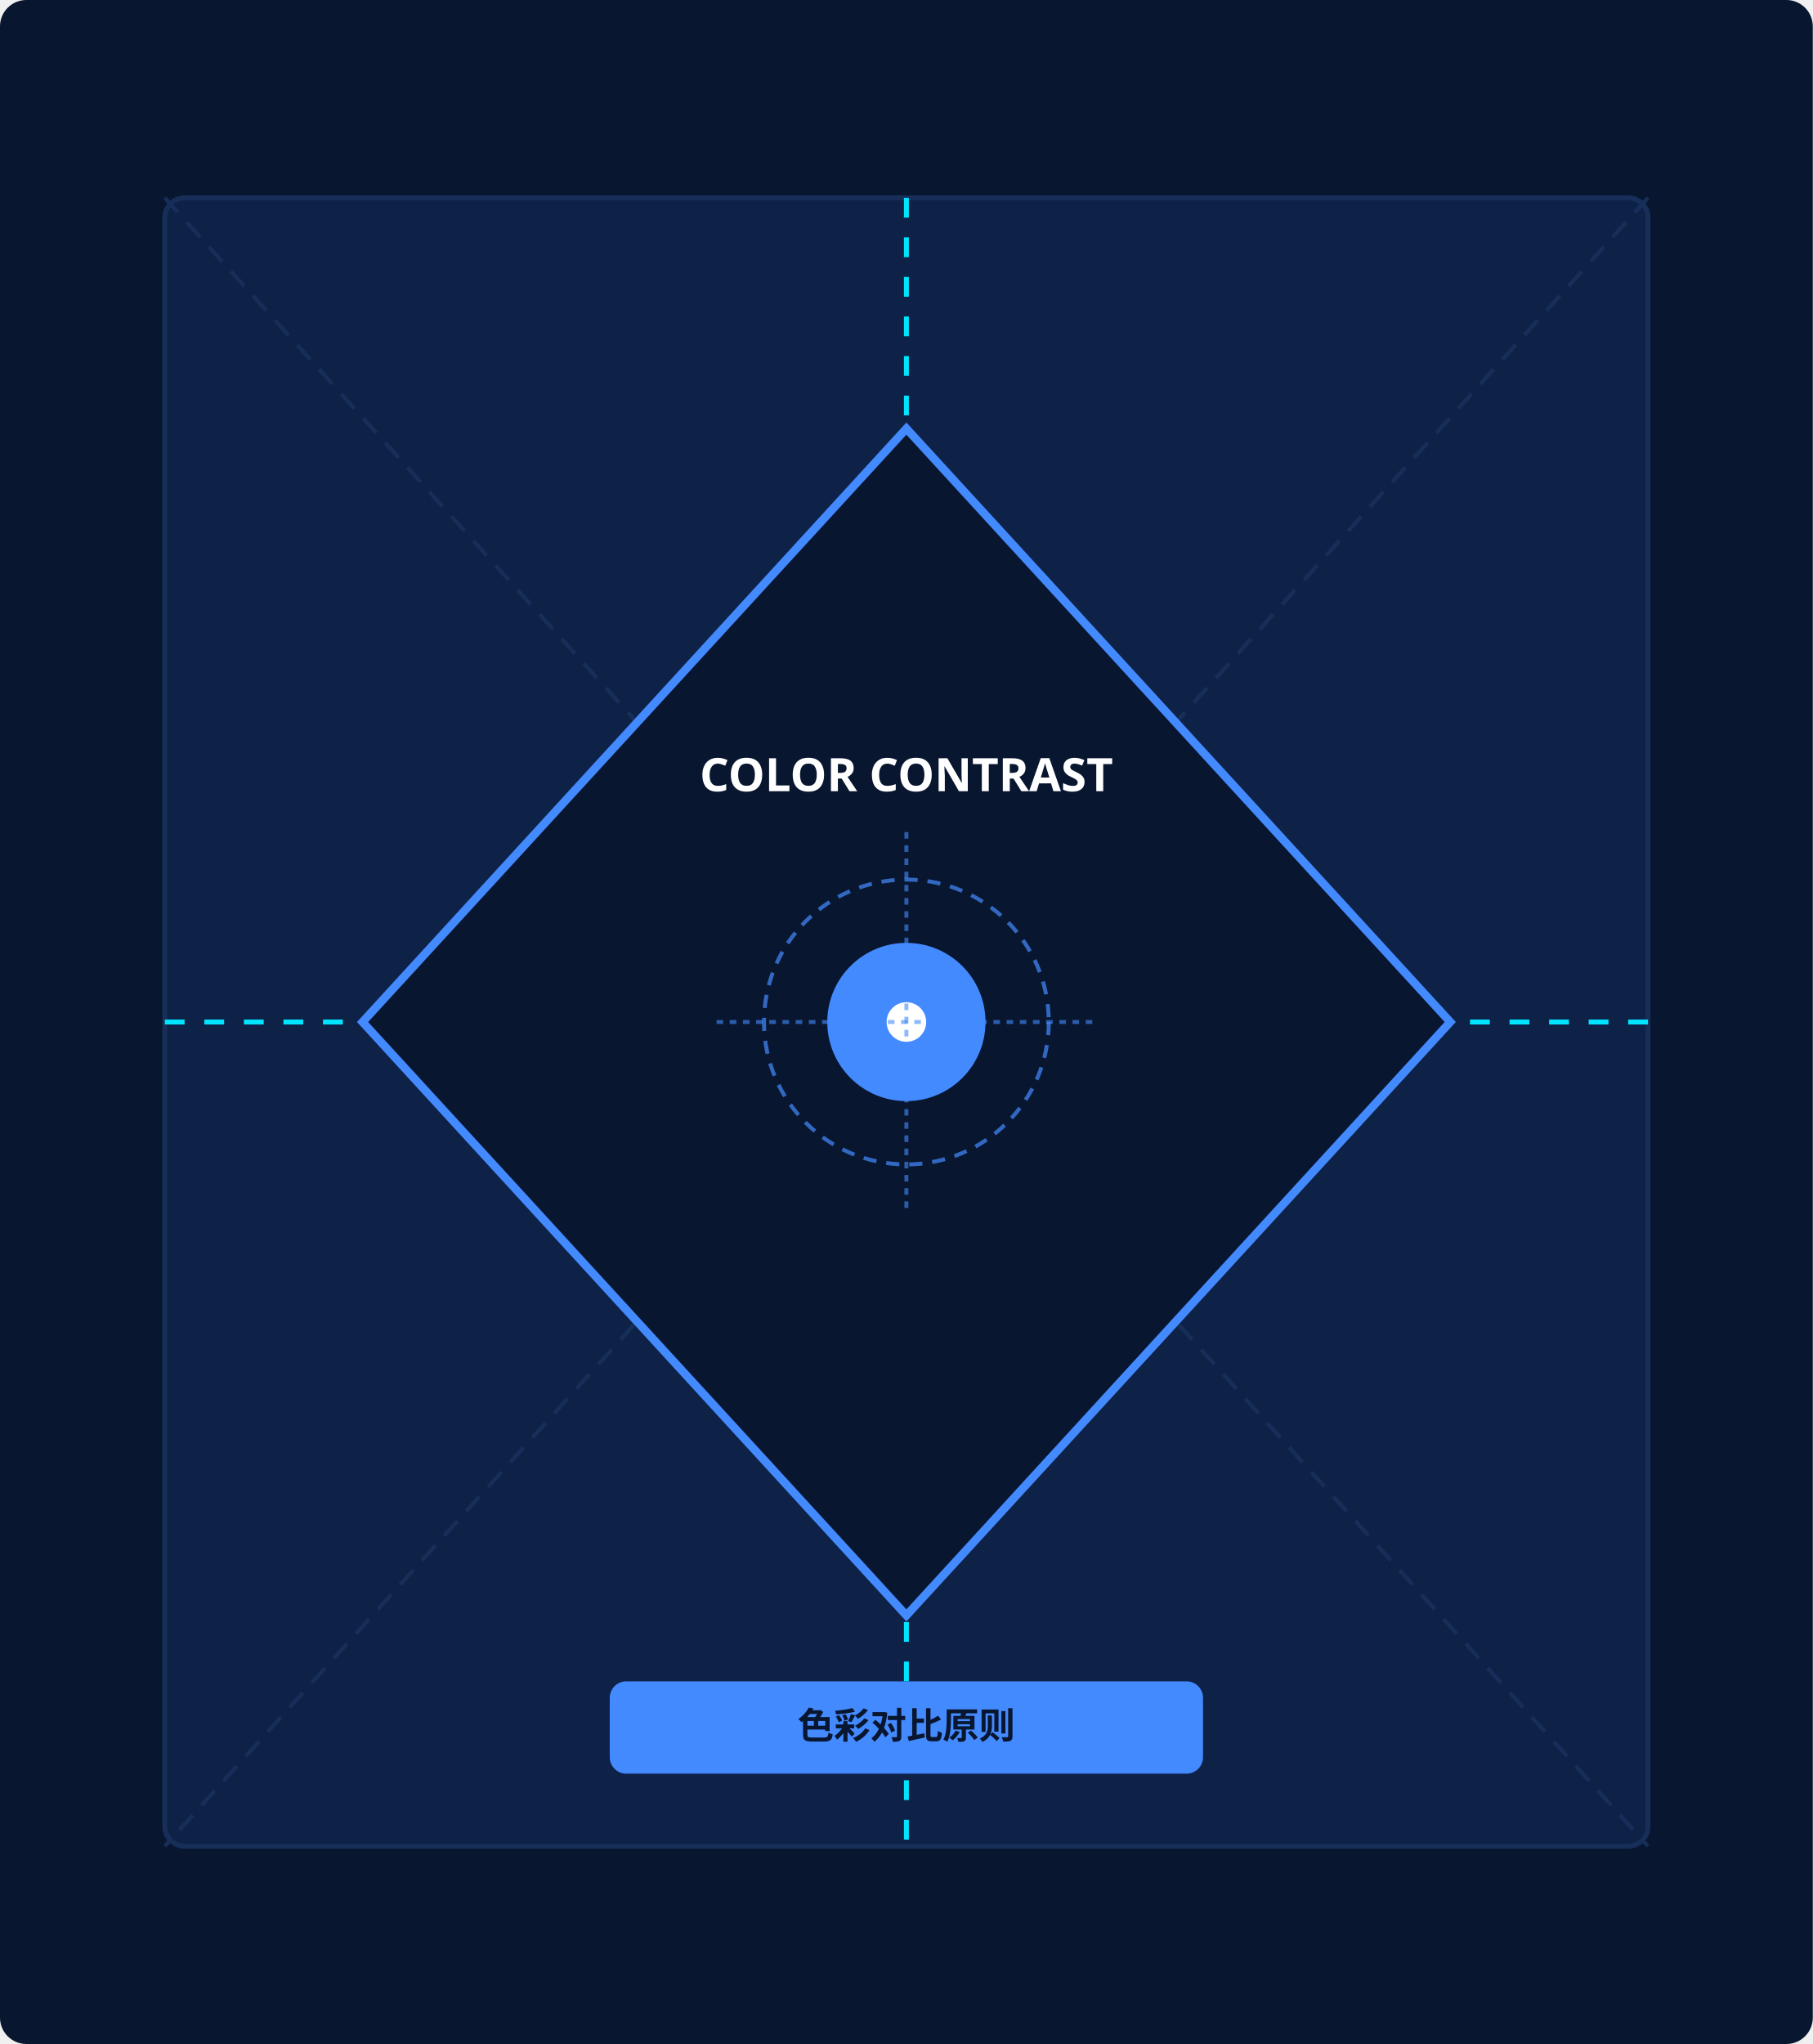
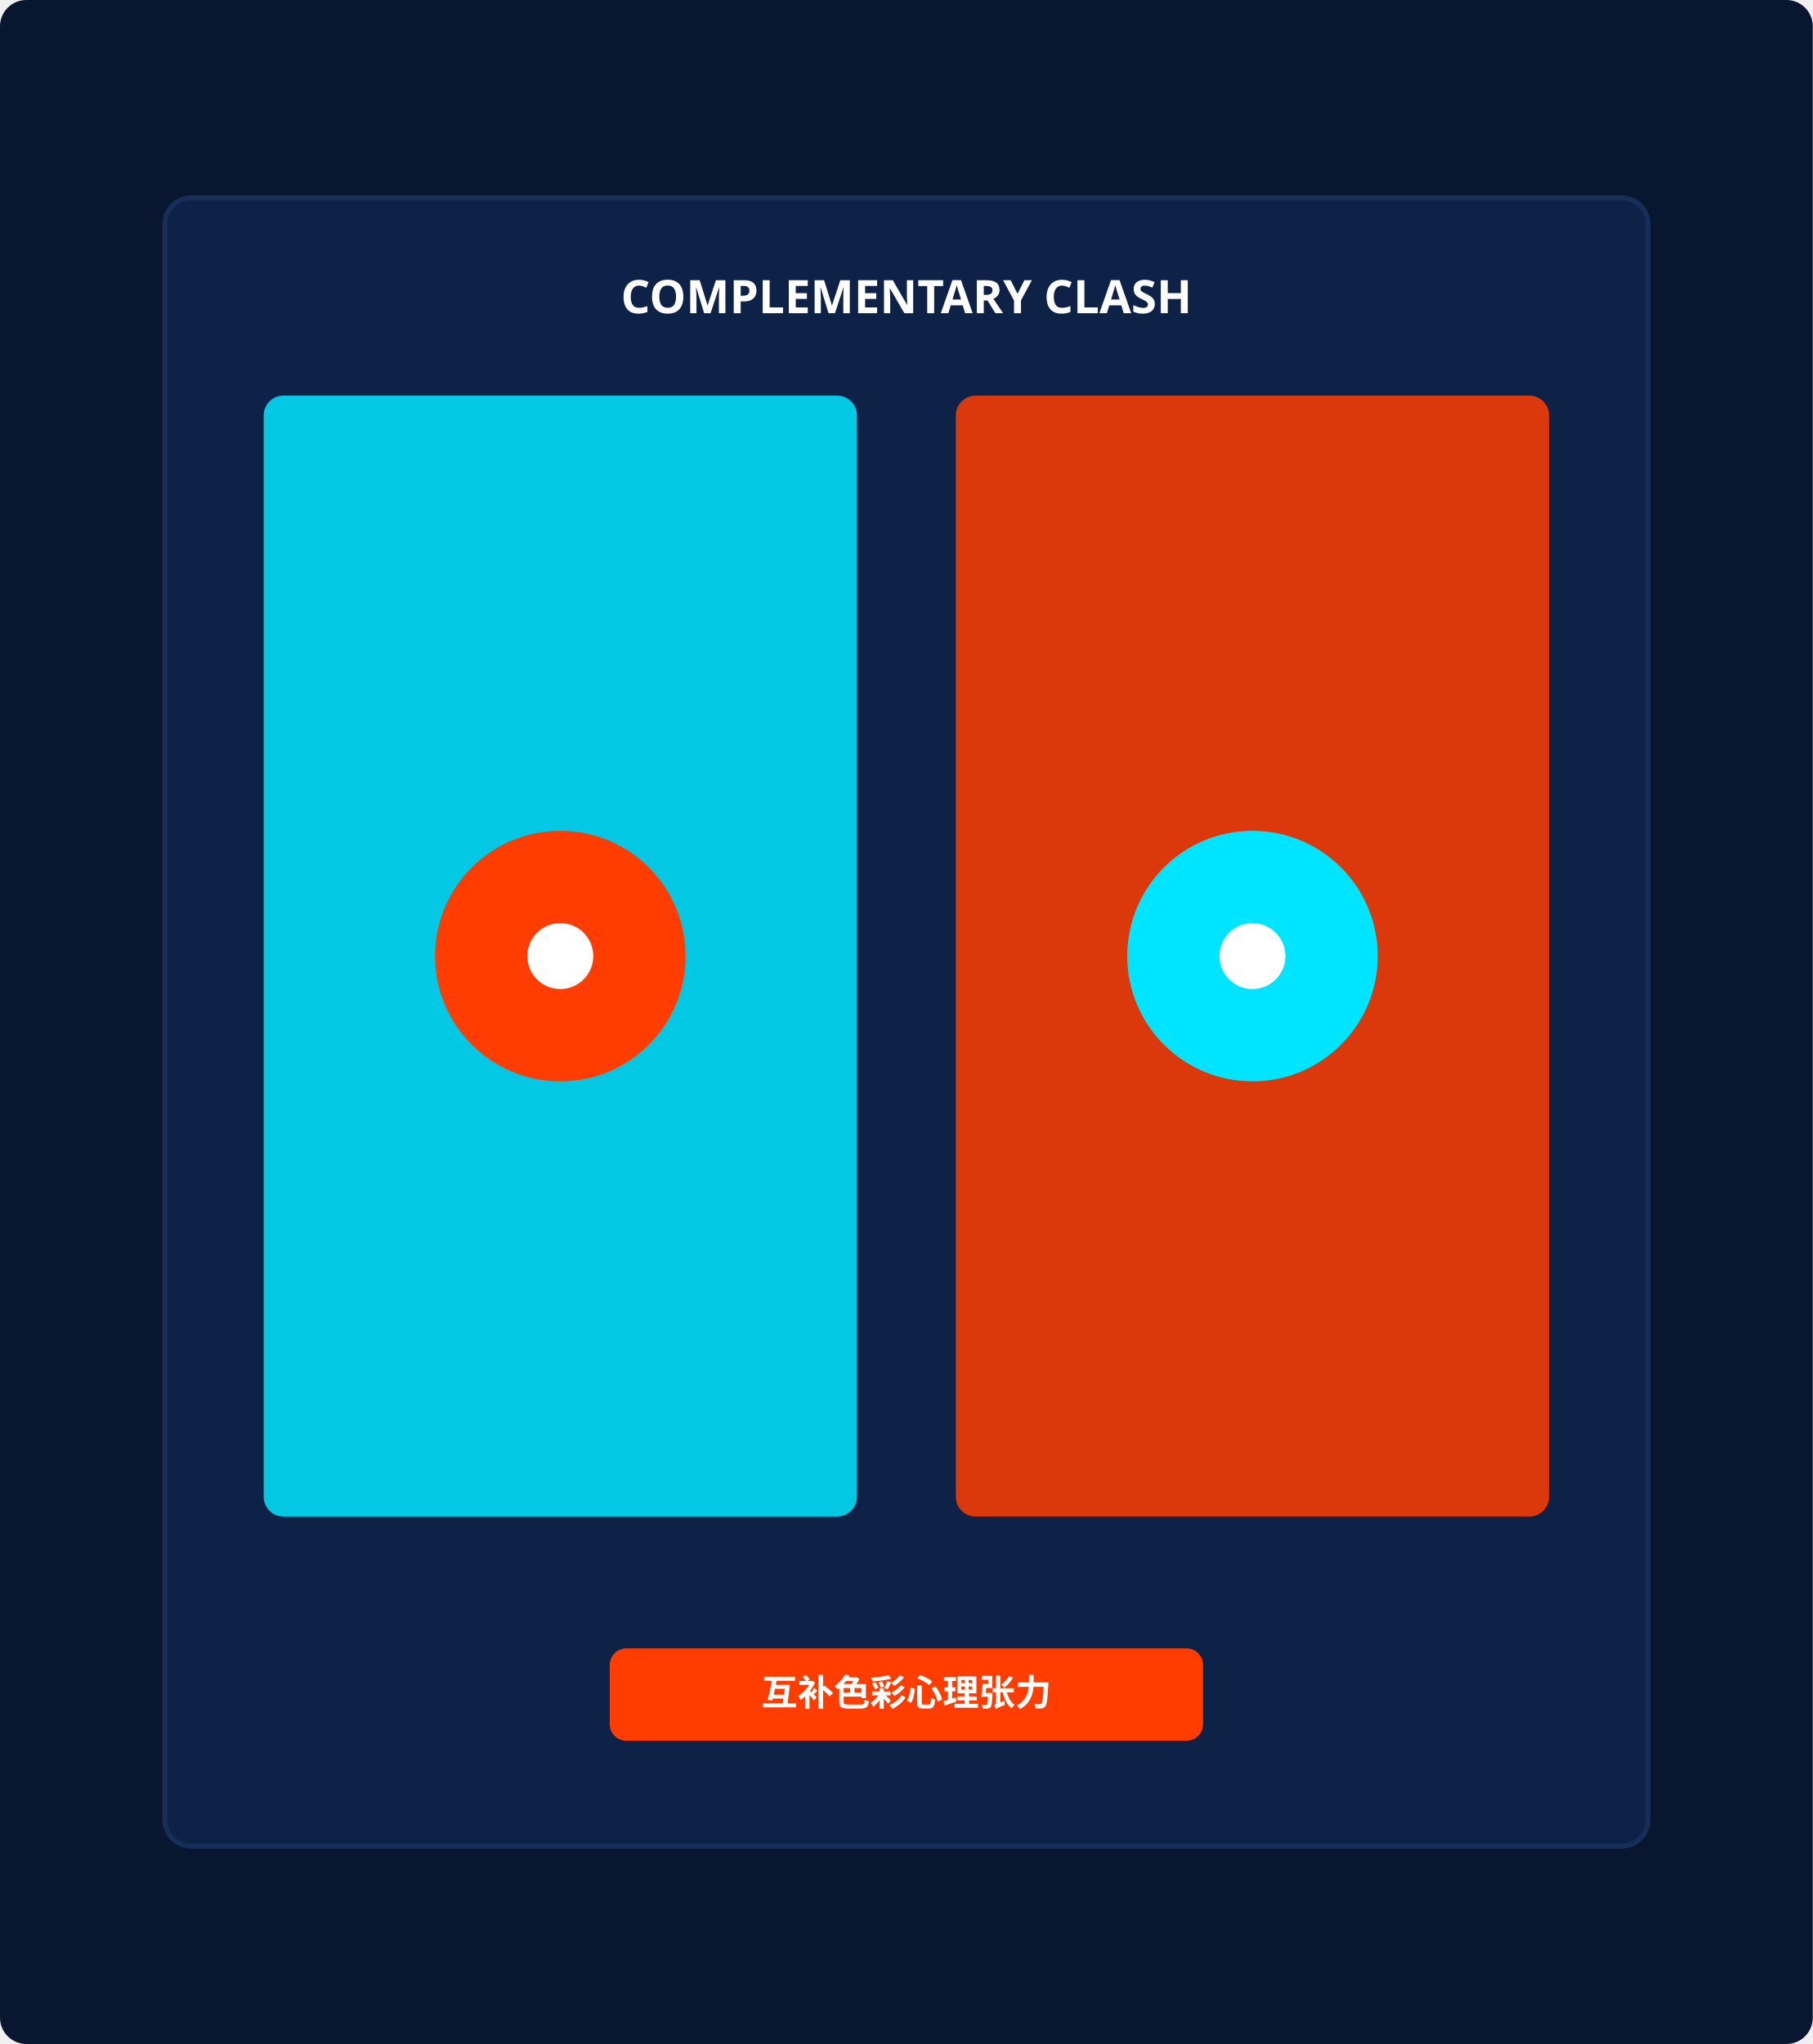
<svg xmlns="http://www.w3.org/2000/svg" viewBox="0 0 550 620">
  <rect width="550" height="620" fill="#081630" rx="8" />
-   <rect x="50" y="60" width="450" height="500" fill="#0E2248" stroke="#162E58" stroke-width="1.5" rx="6" />
-   <line x1="50" y1="60" x2="500" y2="560" stroke="#162E58" stroke-width="1.2" stroke-dasharray="6,4" />
-   <line x1="500" y1="60" x2="50" y2="560" stroke="#162E58" stroke-width="1.2" stroke-dasharray="6,4" />
-   <line x1="275" y1="60" x2="275" y2="560" stroke="#00E5FF" stroke-width="1.5" stroke-dasharray="6,6" />
-   <line x1="50" y1="310" x2="500" y2="310" stroke="#00E5FF" stroke-width="1.5" stroke-dasharray="6,6" />
-   <polygon points="275,130 440,310 275,490 110,310" fill="#081630" stroke="#448AFF" stroke-width="2.5" />
-   <circle cx="275" cy="310" r="43.2" fill="none" stroke="#448AFF" stroke-width="1.2" stroke-dasharray="4,3" opacity="0.7" />
-   <circle cx="275" cy="310" r="24" fill="#448AFF" />
-   <circle cx="275" cy="310" r="6" fill="#FFFFFF" />
-   <line x1="217.4" y1="310" x2="332.6" y2="310" stroke="#448AFF" stroke-width="1.2" stroke-dasharray="2,2" opacity="0.6" />
-   <line x1="275" y1="252.4" x2="275" y2="367.6" stroke="#448AFF" stroke-width="1.2" stroke-dasharray="2,2" opacity="0.6" />
-   <text x="275" y="240" fill="#FFFFFF" font-size="14" font-weight="900" font-family="Montserrat" text-anchor="middle">COLOR CONTRAST</text>
-   <rect x="185" y="510" width="180" height="28" rx="5" fill="#448AFF" />
-   <text x="275.0" y="527.36" fill="#081630" font-size="11" font-weight="900" font-family="PingFang SC, -apple-system, sans-serif" text-anchor="middle">色彩对比原则</text>
+   <rect x="50" y="60" width="450" height="500" fill="#0E2248" rx="8" stroke="#162E58" stroke-width="1.5" />
+   <rect x="80" y="120" width="180" height="340" rx="6" fill="#00E5FF" fill-opacity="0.85" />
+   <circle cx="170" cy="290" r="38" fill="#FF3D00" />
+   <circle cx="170" cy="290" r="10" fill="#FFFFFF" />
+   <rect x="290" y="120" width="180" height="340" rx="6" fill="#FF3D00" fill-opacity="0.85" />
+   <circle cx="380" cy="290" r="38" fill="#00E5FF" />
+   <circle cx="380" cy="290" r="10" fill="#FFFFFF" />
+   <text x="275" y="95" fill="#FFFFFF" font-size="14" font-weight="bold" font-family="Montserrat" text-anchor="middle">COMPLEMENTARY CLASH</text>
+   <rect x="185" y="500" width="180" height="28" rx="5" fill="#FF3D00" />
+   <text x="275.0" y="517.36" fill="#FFFFFF" font-size="11" font-weight="900" font-family="PingFang SC, -apple-system, sans-serif" text-anchor="middle">互补色彩心理张力</text>
</svg>
